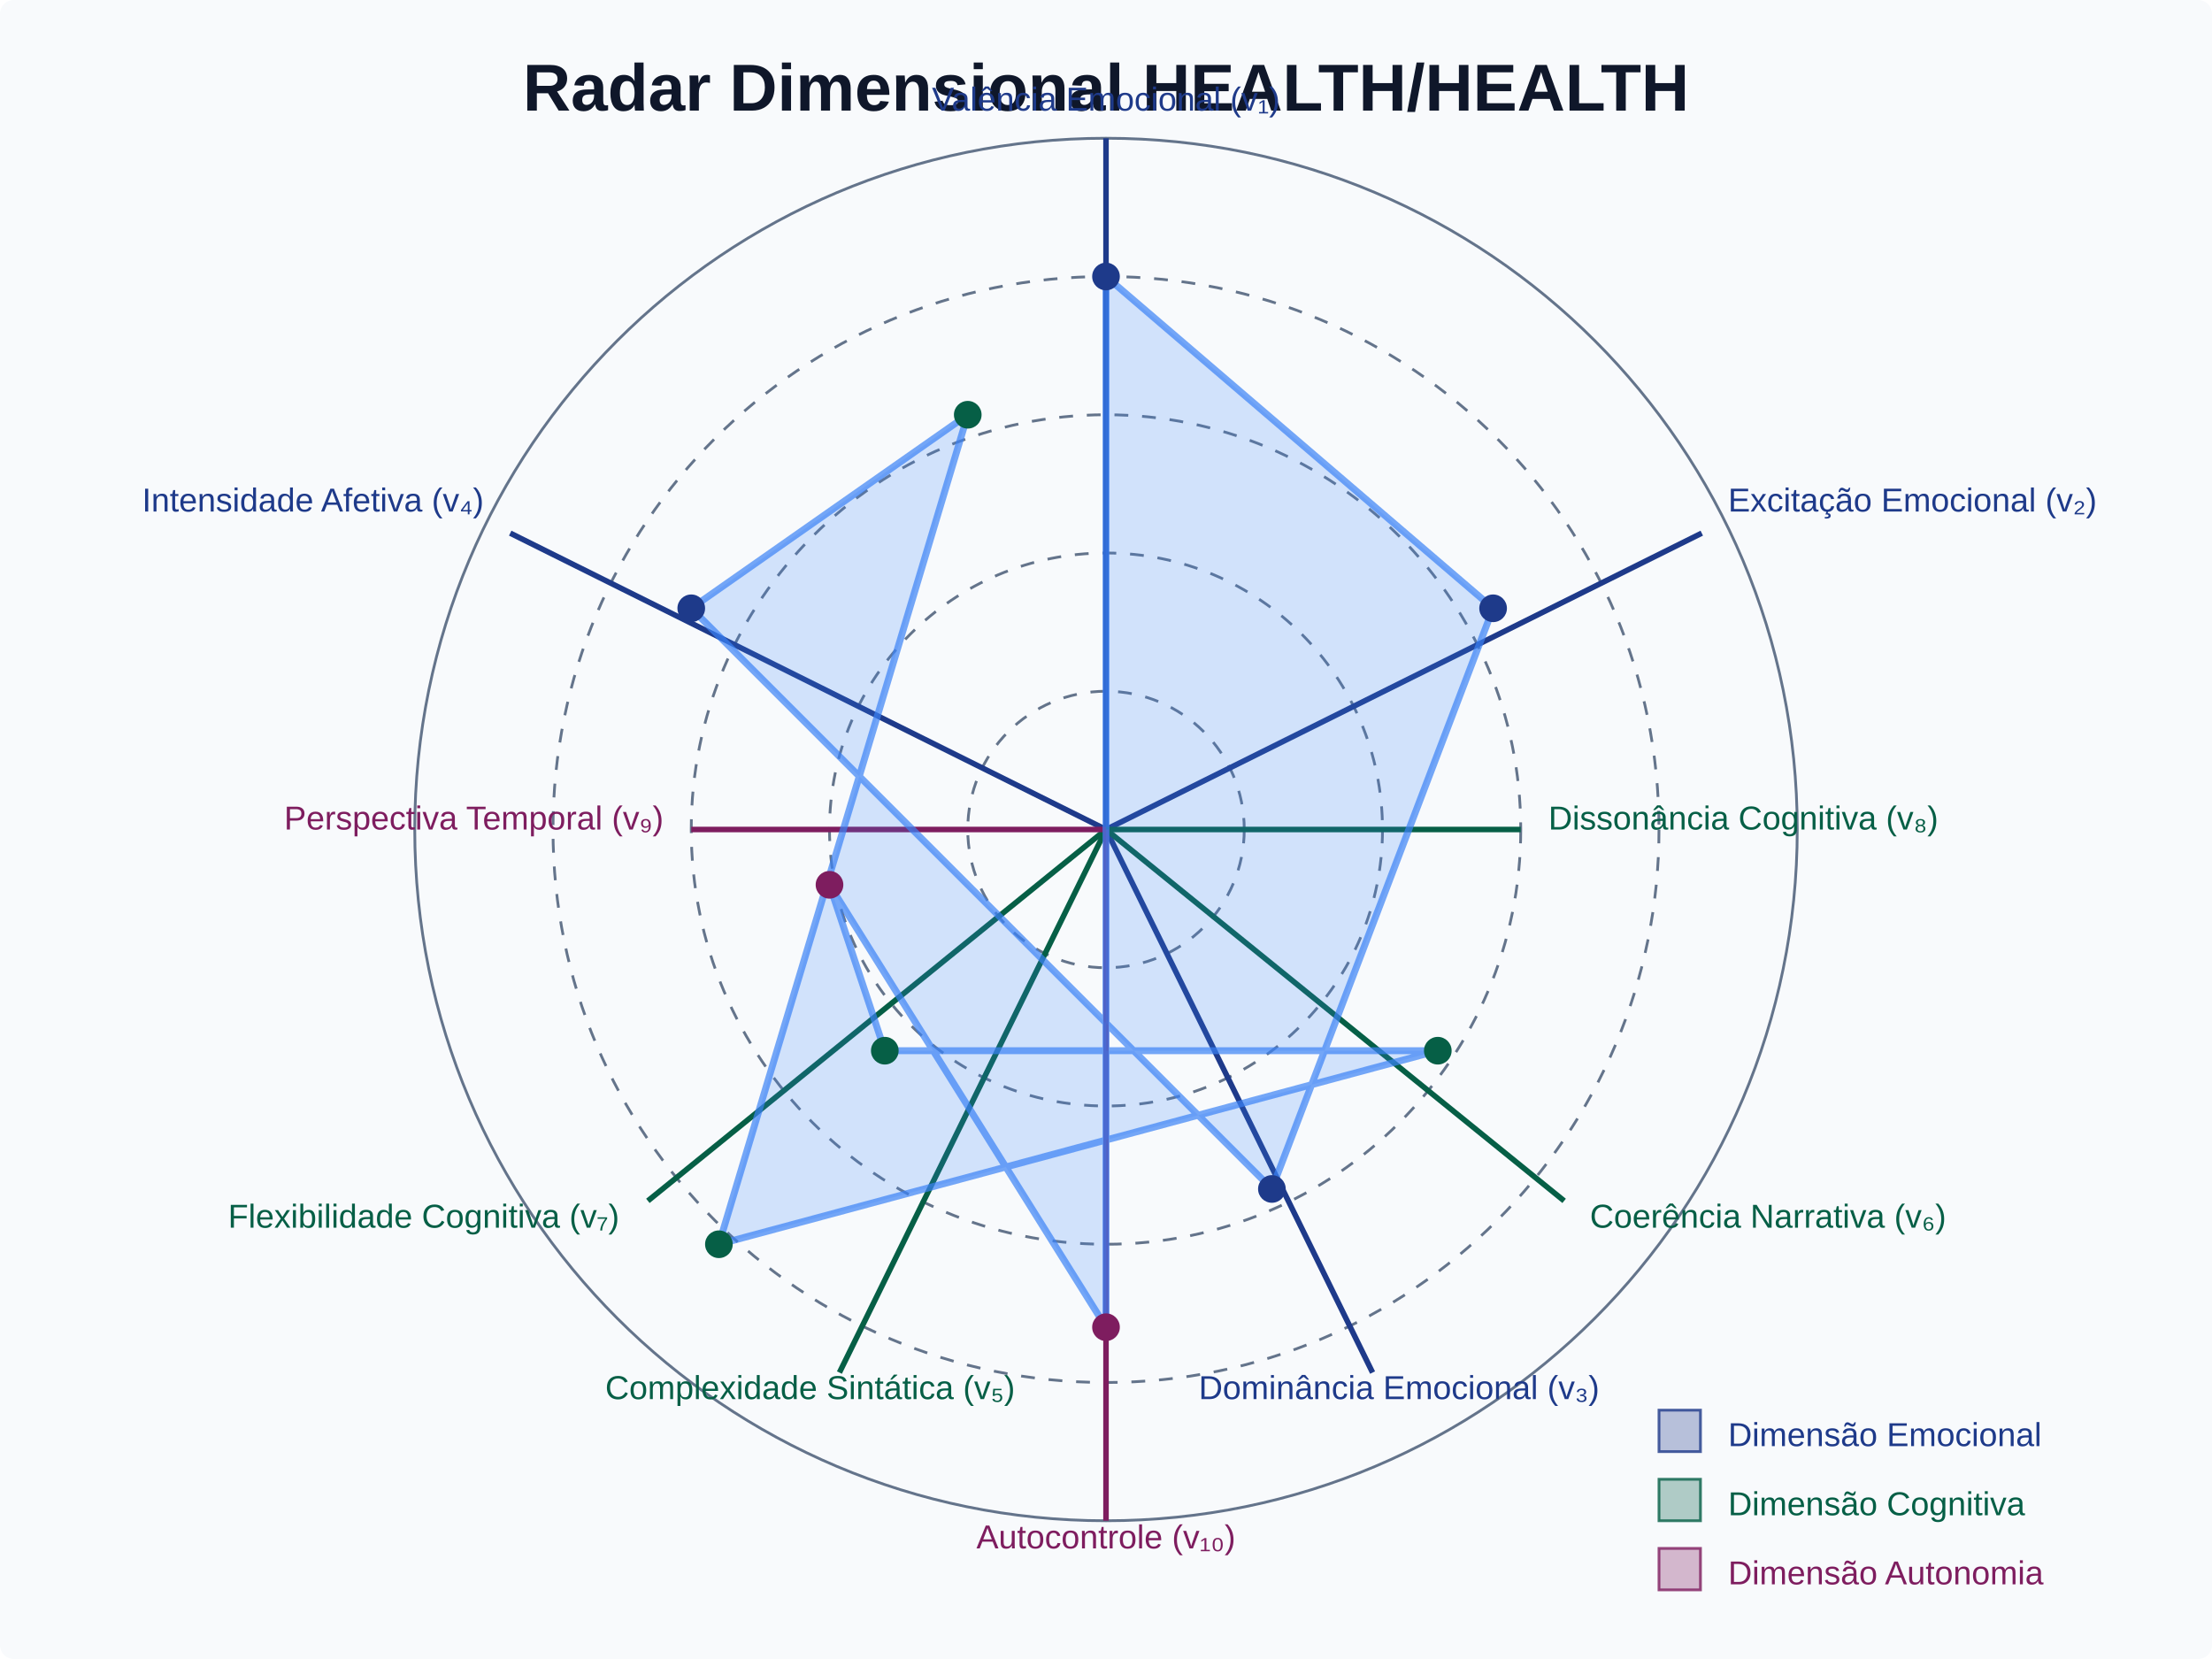
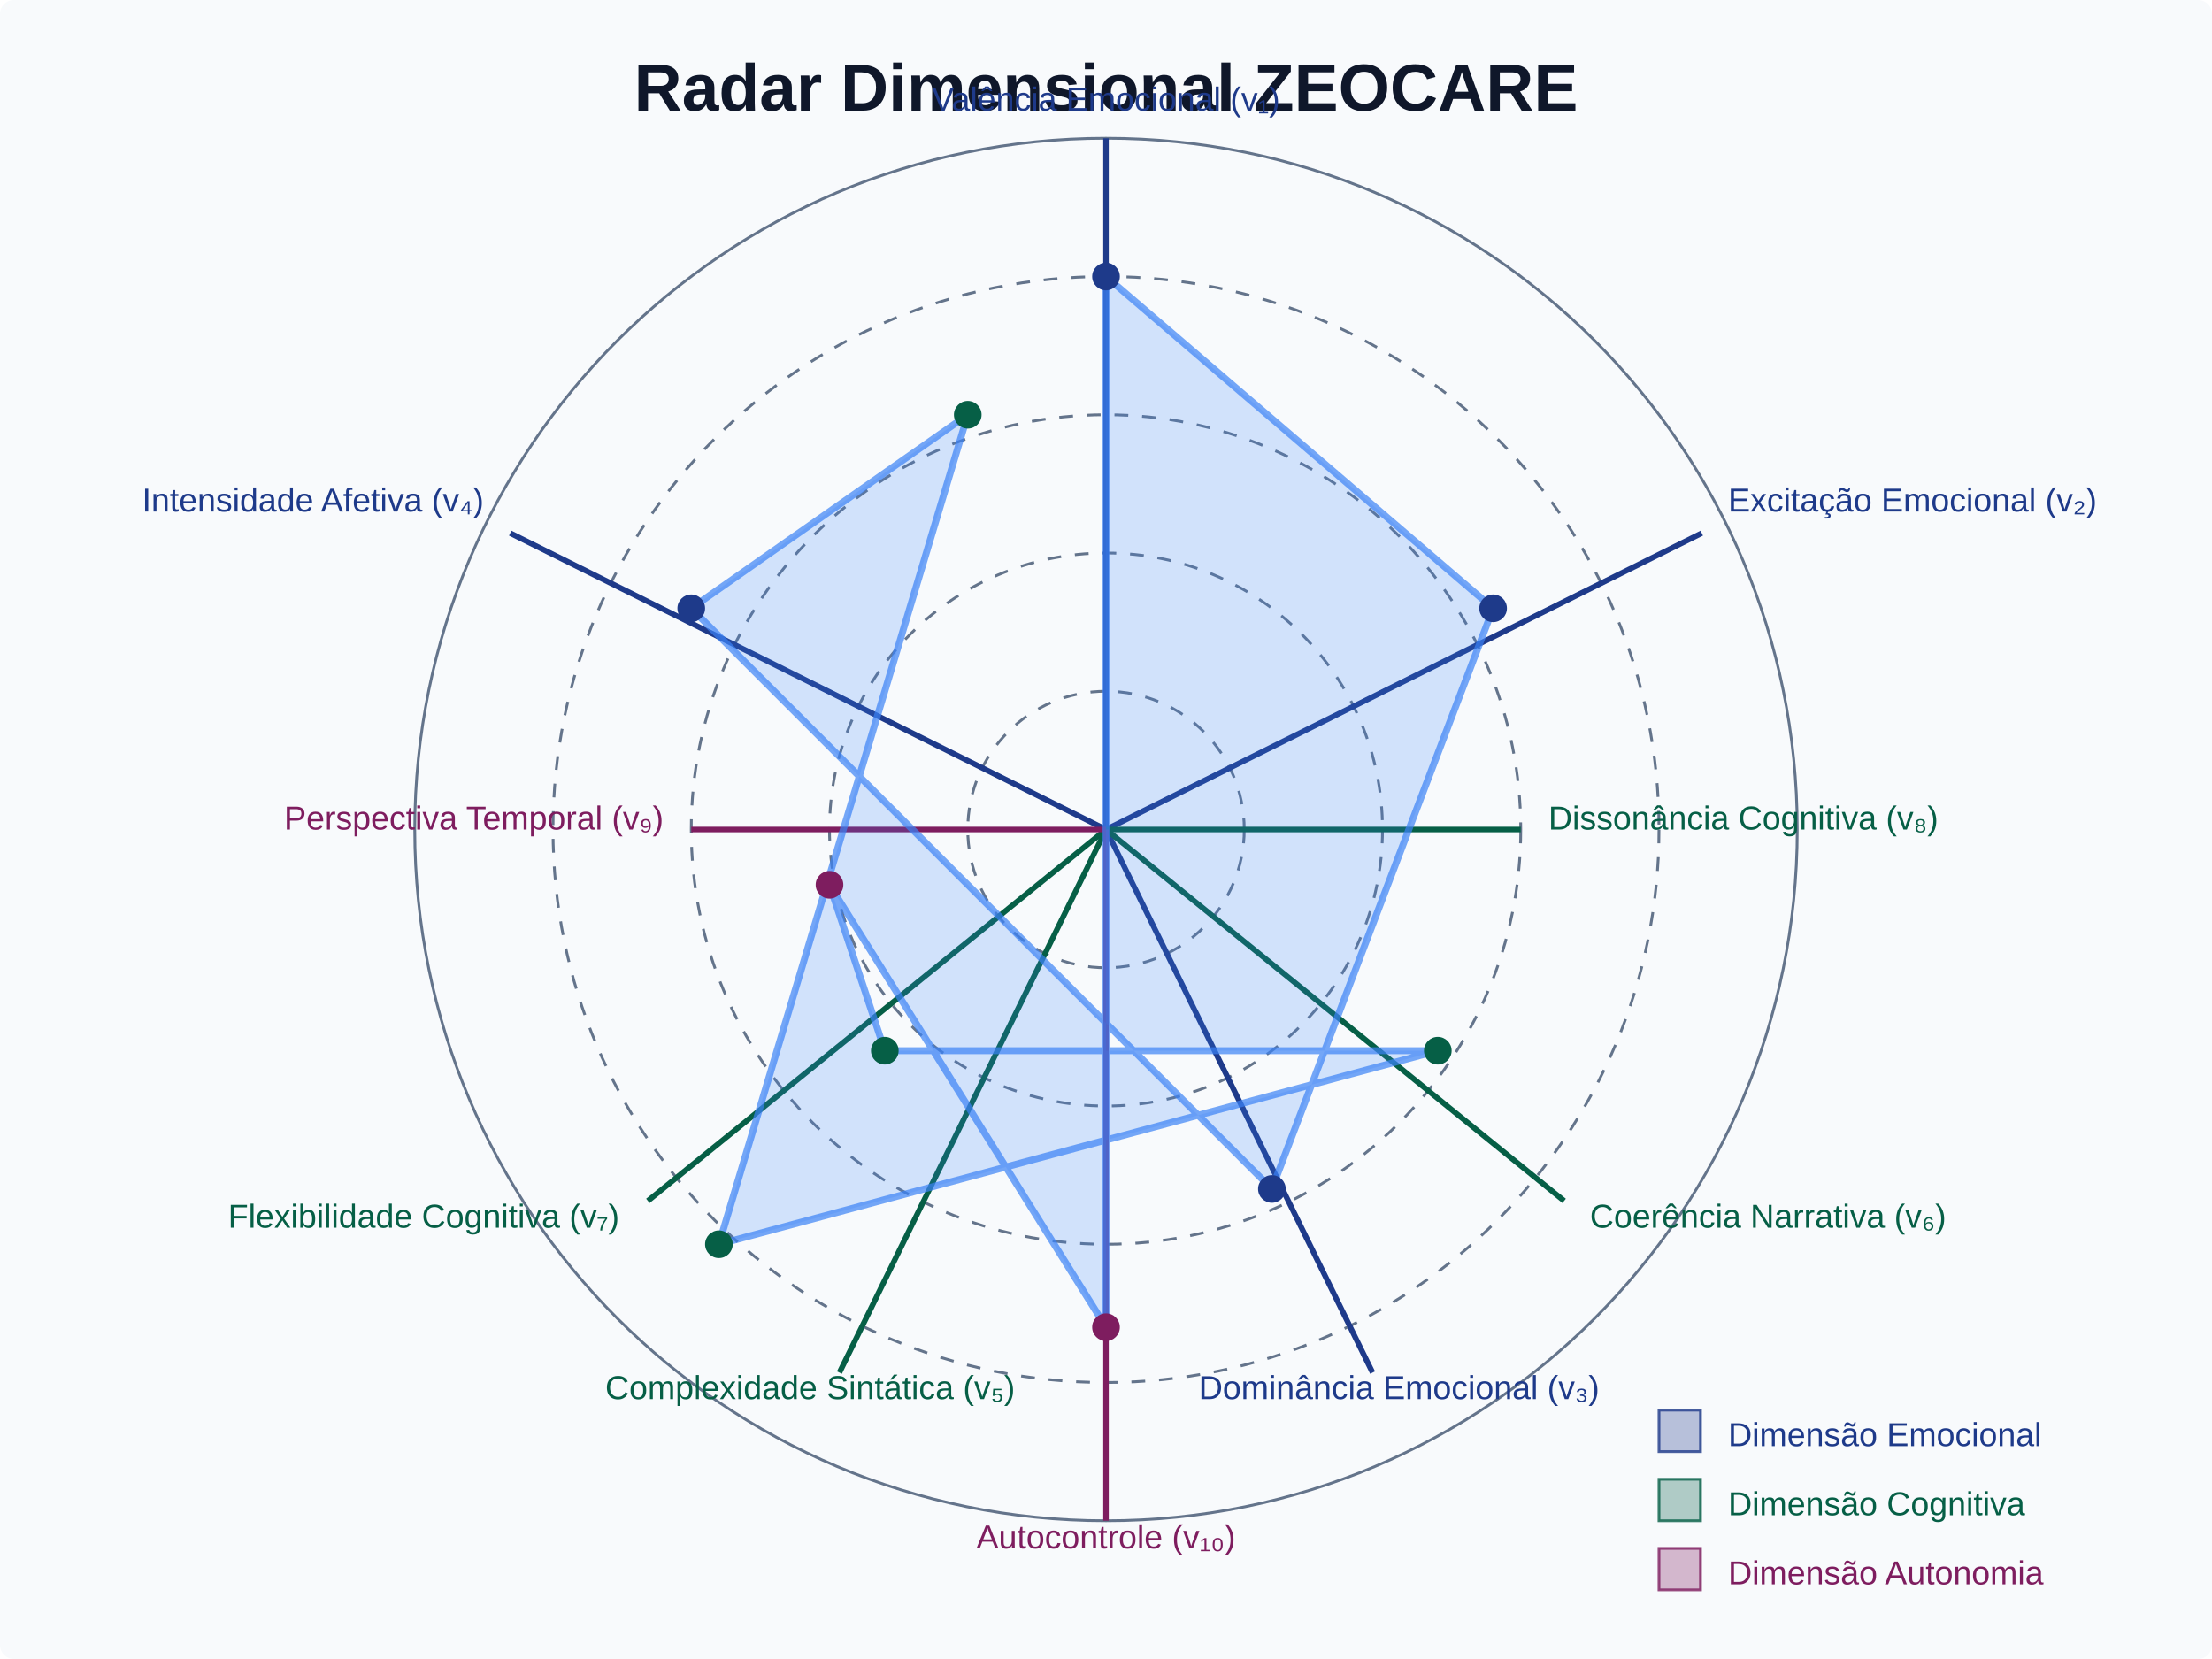
<svg xmlns="http://www.w3.org/2000/svg" viewBox="0 0 800 600">
  <rect width="800" height="600" fill="#f8fafc" rx="5" ry="5" />
-   <text x="400" y="40" text-anchor="middle" font-family="Arial" font-size="24" font-weight="bold" fill="#0f172a">Radar Dimensional HEALTH/HEALTH</text>
+   <text x="400" y="40" text-anchor="middle" font-family="Arial" font-size="24" font-weight="bold" fill="#0f172a">Radar Dimensional ZEOCARE</text>
  <circle cx="400" cy="300" r="50" fill="none" stroke="#64748b" stroke-width="1" stroke-dasharray="5,5" />
  <circle cx="400" cy="300" r="100" fill="none" stroke="#64748b" stroke-width="1" stroke-dasharray="5,5" />
  <circle cx="400" cy="300" r="150" fill="none" stroke="#64748b" stroke-width="1" stroke-dasharray="5,5" />
  <circle cx="400" cy="300" r="200" fill="none" stroke="#64748b" stroke-width="1" stroke-dasharray="5,5" />
  <circle cx="400" cy="300" r="250" fill="none" stroke="#64748b" stroke-width="1" />
  <line x1="400" y1="300" x2="400" y2="50" stroke="#1E3A8A" stroke-width="2" />
  <line x1="400" y1="300" x2="615.47" y2="192.82" stroke="#1E3A8A" stroke-width="2" />
  <line x1="400" y1="300" x2="496.41" y2="496.41" stroke="#1E3A8A" stroke-width="2" />
  <line x1="400" y1="300" x2="184.53" y2="192.82" stroke="#1E3A8A" stroke-width="2" />
  <line x1="400" y1="300" x2="303.59" y2="496.41" stroke="#065F46" stroke-width="2" />
  <line x1="400" y1="300" x2="565.69" y2="434.31" stroke="#065F46" stroke-width="2" />
  <line x1="400" y1="300" x2="234.31" y2="434.31" stroke="#065F46" stroke-width="2" />
  <line x1="400" y1="300" x2="550" y2="300" stroke="#065F46" stroke-width="2" />
  <line x1="400" y1="300" x2="250" y2="300" stroke="#7E1D5F" stroke-width="2" />
  <line x1="400" y1="300" x2="400" y2="550" stroke="#7E1D5F" stroke-width="2" />
  <text x="400" y="40" text-anchor="middle" font-family="Arial" font-size="12" fill="#1E3A8A">Valência Emocional (v₁)</text>
  <text x="625" y="185" text-anchor="start" font-family="Arial" font-size="12" fill="#1E3A8A">Excitação Emocional (v₂)</text>
  <text x="506" y="506" text-anchor="middle" font-family="Arial" font-size="12" fill="#1E3A8A">Dominância Emocional (v₃)</text>
  <text x="175" y="185" text-anchor="end" font-family="Arial" font-size="12" fill="#1E3A8A">Intensidade Afetiva (v₄)</text>
  <text x="293" y="506" text-anchor="middle" font-family="Arial" font-size="12" fill="#065F46">Complexidade Sintática (v₅)</text>
  <text x="575" y="444" text-anchor="start" font-family="Arial" font-size="12" fill="#065F46">Coerência Narrativa (v₆)</text>
  <text x="224" y="444" text-anchor="end" font-family="Arial" font-size="12" fill="#065F46">Flexibilidade Cognitiva (v₇)</text>
  <text x="560" y="300" text-anchor="start" font-family="Arial" font-size="12" fill="#065F46">Dissonância Cognitiva (v₈)</text>
  <text x="240" y="300" text-anchor="end" font-family="Arial" font-size="12" fill="#7E1D5F">Perspectiva Temporal (v₉)</text>
  <text x="400" y="560" text-anchor="middle" font-family="Arial" font-size="12" fill="#7E1D5F">Autocontrole (v₁₀)</text>
  <polygon points="400,100 540,220 460,430 250,220 350,150 260,450 520,380 320,380 300,320 400,480" fill="rgba(59, 130, 246, 0.2)" stroke="rgba(59, 130, 246, 0.7)" stroke-width="2.5" />
  <circle cx="400" cy="100" r="5" fill="#1E3A8A" />
  <circle cx="540" cy="220" r="5" fill="#1E3A8A" />
  <circle cx="460" cy="430" r="5" fill="#1E3A8A" />
  <circle cx="250" cy="220" r="5" fill="#1E3A8A" />
  <circle cx="350" cy="150" r="5" fill="#065F46" />
  <circle cx="260" cy="450" r="5" fill="#065F46" />
  <circle cx="520" cy="380" r="5" fill="#065F46" />
  <circle cx="320" cy="380" r="5" fill="#065F46" />
  <circle cx="300" cy="320" r="5" fill="#7E1D5F" />
  <circle cx="400" cy="480" r="5" fill="#7E1D5F" />
  <rect x="600" y="510" width="15" height="15" fill="rgba(30, 58, 138, 0.3)" stroke="rgba(30, 58, 138, 0.8)" stroke-width="1" />
  <text x="625" y="523" font-family="Arial" font-size="12" fill="#1E3A8A">Dimensão Emocional</text>
  <rect x="600" y="535" width="15" height="15" fill="rgba(6, 95, 70, 0.3)" stroke="rgba(6, 95, 70, 0.8)" stroke-width="1" />
  <text x="625" y="548" font-family="Arial" font-size="12" fill="#065F46">Dimensão Cognitiva</text>
  <rect x="600" y="560" width="15" height="15" fill="rgba(126, 29, 95, 0.3)" stroke="rgba(126, 29, 95, 0.8)" stroke-width="1" />
  <text x="625" y="573" font-family="Arial" font-size="12" fill="#7E1D5F">Dimensão Autonomia</text>
</svg>
